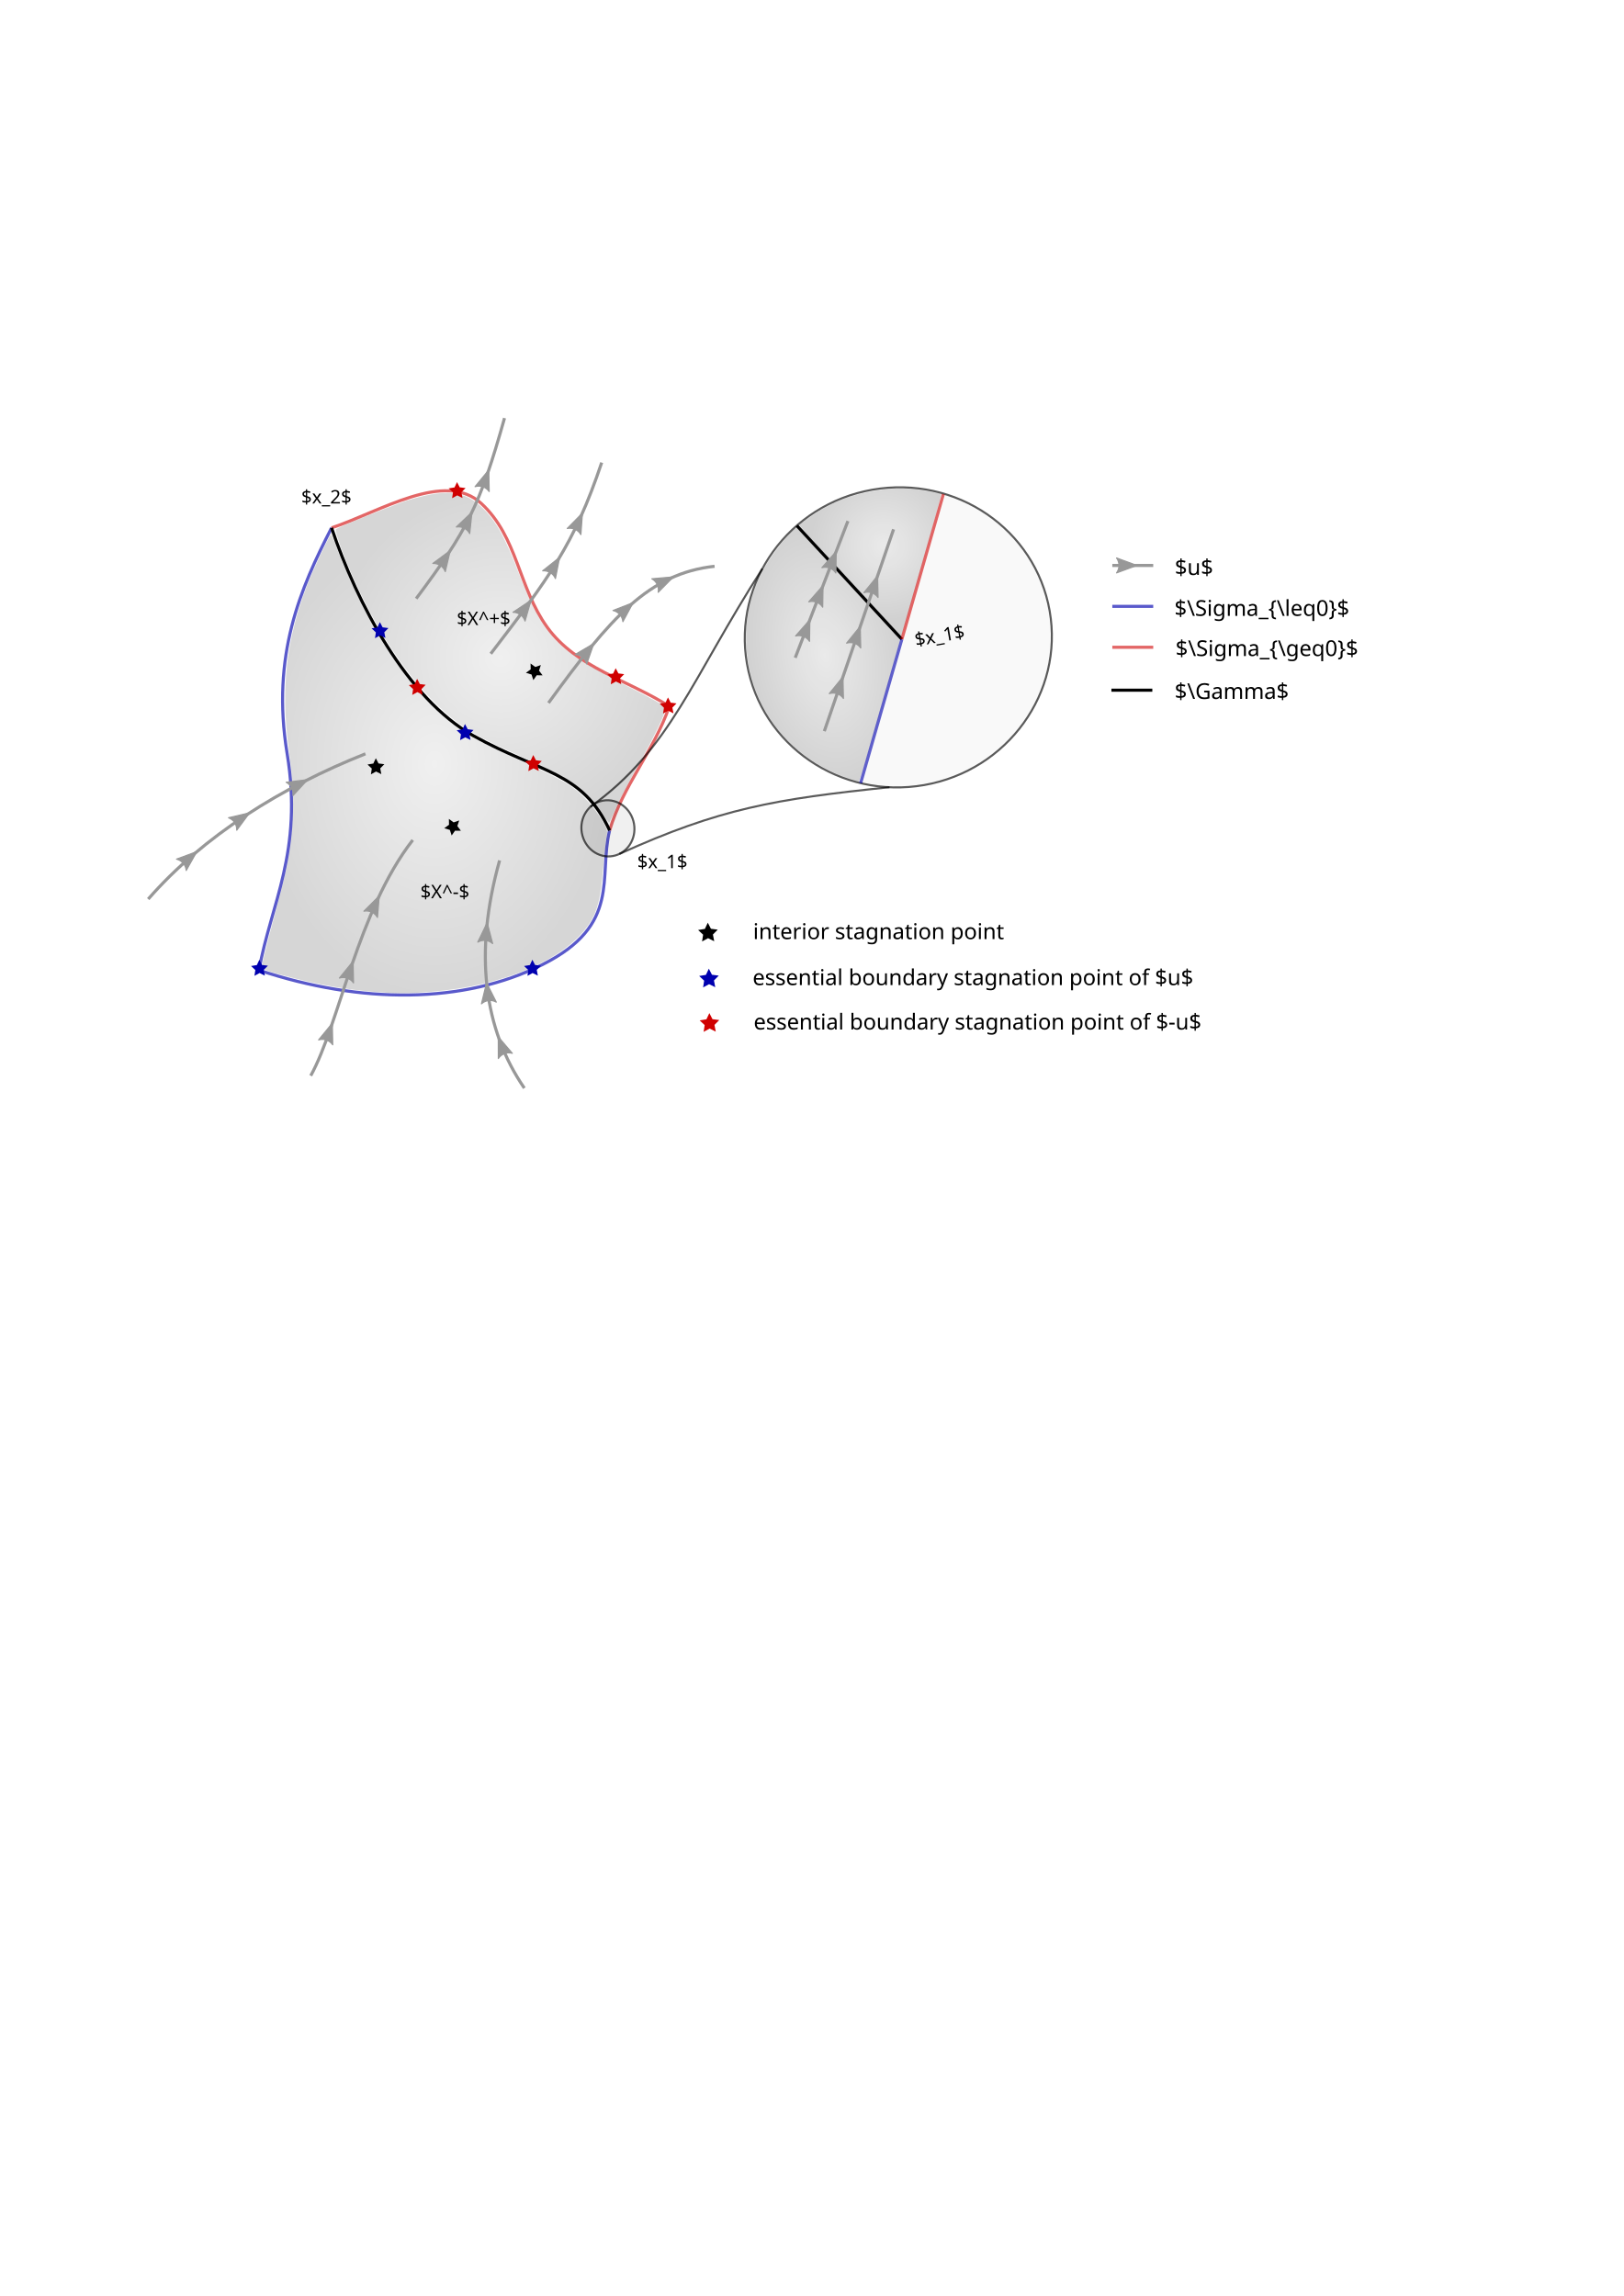
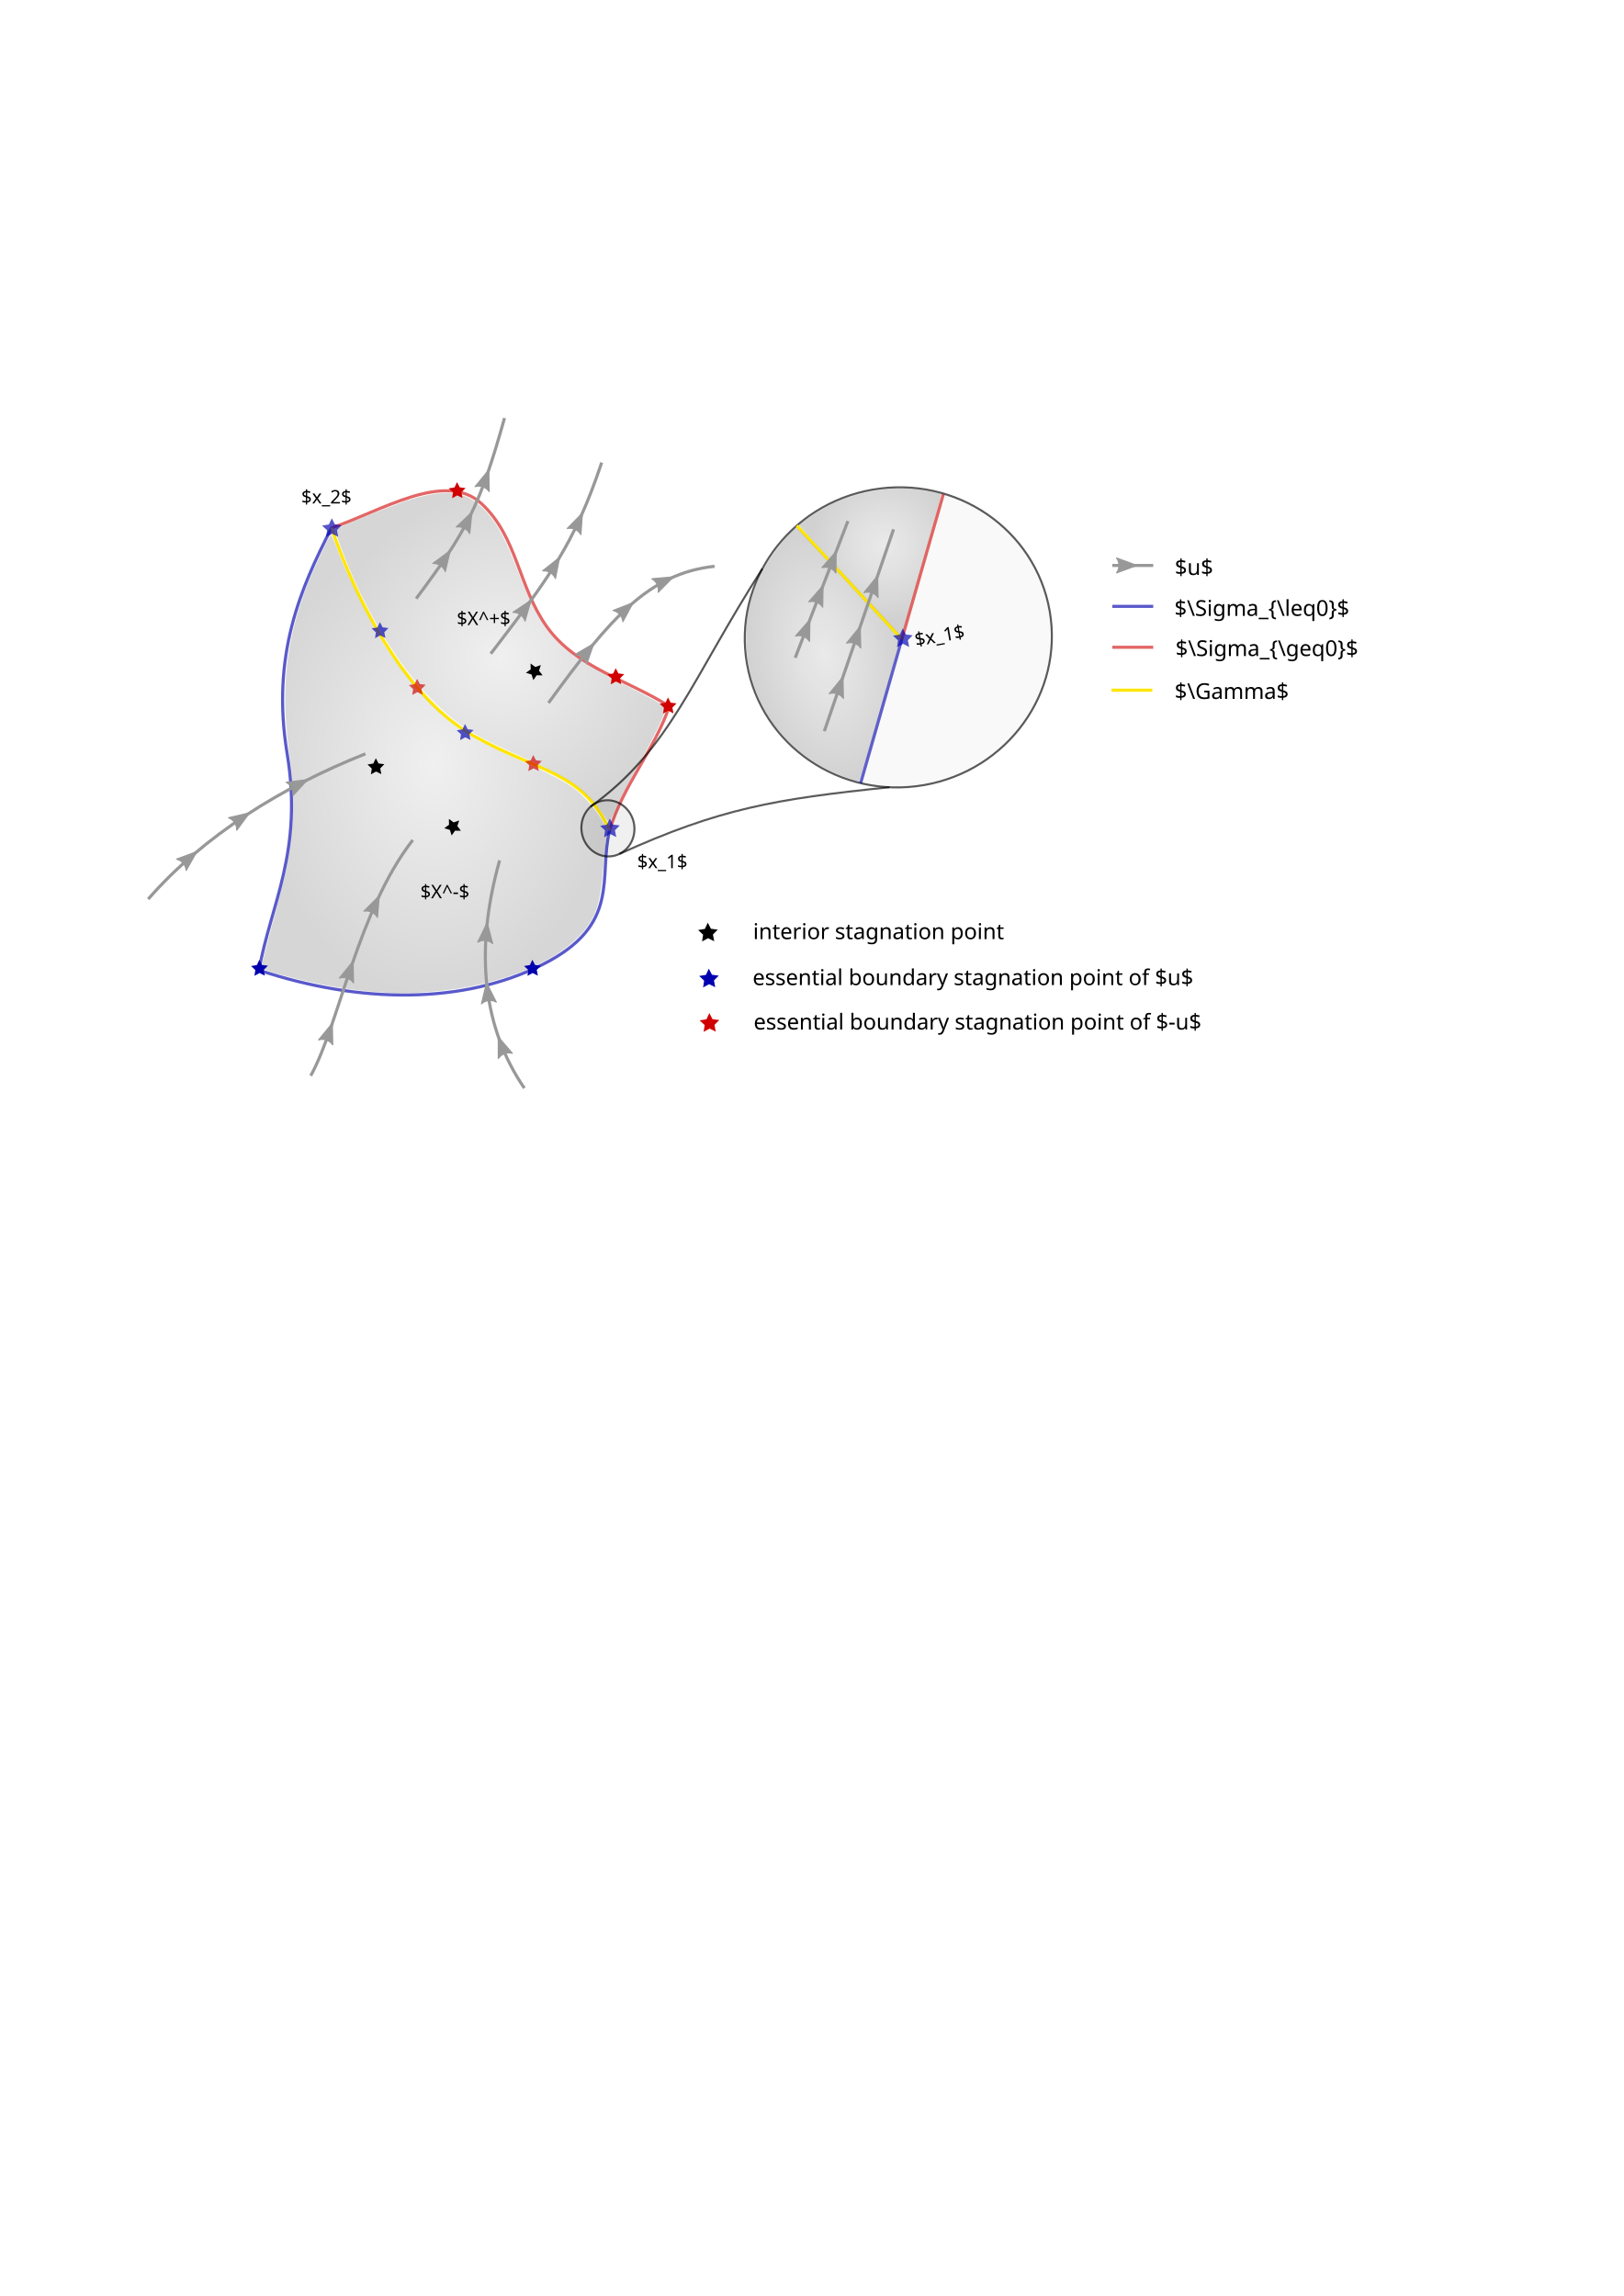
<svg xmlns="http://www.w3.org/2000/svg" xmlns:xlink="http://www.w3.org/1999/xlink" width="210mm" height="297mm" viewBox="0 0 210 297" version="1.1" id="svg1845">
  <defs id="defs1839">
    <marker orient="auto" refY="0" refX="0" id="Arrow2Mstart-0-2" style="overflow:visible">
      <path id="path1596-9-8" style="fill:#989898;fill-opacity:1;fill-rule:evenodd;stroke:#989898;stroke-width:0.625;stroke-linejoin:round;stroke-opacity:1" d="M 8.719,4.034 -2.207,0.016 8.719,-4.002 c -1.745,2.372 -1.735,5.617 -6e-7,8.035 z" transform="scale(0.6)" />
    </marker>
    <marker orient="auto" refY="0" refX="0" id="Arrow2Mstart" style="overflow:visible">
      <path id="path1596" style="fill:#989898;fill-opacity:1;fill-rule:evenodd;stroke:#989898;stroke-width:0.625;stroke-linejoin:round;stroke-opacity:1" d="M 8.719,4.034 -2.207,0.016 8.719,-4.002 c -1.745,2.372 -1.735,5.617 -6e-7,8.035 z" transform="scale(0.6)" />
    </marker>
    <marker style="overflow:visible" id="marker25245" refX="0" refY="0" orient="auto">
      <path transform="scale(0.6)" d="M 8.719,4.034 -2.207,0.016 8.719,-4.002 c -1.745,2.372 -1.735,5.617 -6e-7,8.035 z" style="fill:#989898;fill-opacity:1;fill-rule:evenodd;stroke:#989898;stroke-width:0.625;stroke-linejoin:round;stroke-opacity:1" id="path25243" />
    </marker>
    <radialGradient xlink:href="#linearGradient1019" id="radialGradient1048" cx="545.085" cy="195.141" fx="545.085" fy="195.141" r="41.37" gradientTransform="matrix(0.2235738,-0.0391452,0.03996661,0.2282228,-15.37083,47.37613)" gradientUnits="userSpaceOnUse" />
    <linearGradient id="linearGradient1019">
      <stop style="stop-color:#000000;stop-opacity:0.059" offset="0" id="stop1015" />
      <stop style="stop-color:#000000;stop-opacity:0.16" offset="1" id="stop1017" />
    </linearGradient>
    <radialGradient xlink:href="#linearGradient1019" id="radialGradient1038" cx="501.229" cy="250.694" fx="501.229" fy="250.694" r="43.754" gradientTransform="matrix(0.2235738,-0.0391452,0.06634739,0.3788659,-22.02126,9.399942)" gradientUnits="userSpaceOnUse" />
    <radialGradient xlink:href="#linearGradient1019" id="radialGradient1733" cx="320.824" cy="289.716" fx="320.824" fy="289.716" r="94.771" gradientTransform="matrix(0.2269755,0,0,0.2267039,-8.056468,19.40359)" gradientUnits="userSpaceOnUse" />
    <radialGradient xlink:href="#linearGradient1019" id="radialGradient1741" cx="283.15" cy="350.216" fx="283.15" fy="350.216" r="99.089" gradientTransform="matrix(0.2269755,0,0,0.3011216,-8.056468,-6.643551)" gradientUnits="userSpaceOnUse" />
    <marker orient="auto" refY="0" refX="0" id="Arrow2Mstart-0-2-3" style="overflow:visible">
      <path id="path1596-9-8-6" style="fill:#989898;fill-opacity:1;fill-rule:evenodd;stroke:#989898;stroke-width:0.625;stroke-linejoin:round;stroke-opacity:1" d="M 8.719,4.034 -2.207,0.016 8.719,-4.002 c -1.745,2.372 -1.735,5.617 -6e-7,8.035 z" transform="scale(0.6)" />
    </marker>
    <marker orient="auto" refY="0" refX="0" id="Arrow2Mstart-0-2-3-5" style="overflow:visible">
      <path id="path1596-9-8-6-3" style="fill:#989898;fill-opacity:1;fill-rule:evenodd;stroke:#989898;stroke-width:0.625;stroke-linejoin:round;stroke-opacity:1" d="M 8.719,4.034 -2.207,0.016 8.719,-4.002 c -1.745,2.372 -1.735,5.617 -6e-7,8.035 z" transform="scale(0.6)" />
    </marker>
    <marker orient="auto" refY="0" refX="0" id="Arrow2Mstart-0-2-3-6" style="overflow:visible">
      <path id="path1596-9-8-6-2" style="fill:#989898;fill-opacity:1;fill-rule:evenodd;stroke:#989898;stroke-width:0.625;stroke-linejoin:round;stroke-opacity:1" d="M 8.719,4.034 -2.207,0.016 8.719,-4.002 c -1.745,2.372 -1.735,5.617 -6e-7,8.035 z" transform="scale(0.6)" />
    </marker>
    <marker orient="auto" refY="0" refX="0" id="Arrow2Mstart-0-2-3-1" style="overflow:visible">
      <path id="path1596-9-8-6-27" style="fill:#989898;fill-opacity:1;fill-rule:evenodd;stroke:#989898;stroke-width:0.625;stroke-linejoin:round;stroke-opacity:1" d="M 8.719,4.034 -2.207,0.016 8.719,-4.002 c -1.745,2.372 -1.735,5.617 -6e-7,8.035 z" transform="scale(0.6)" />
    </marker>
    <marker orient="auto" refY="0" refX="0" id="Arrow2Mstart-0-2-3-1-9" style="overflow:visible">
      <path id="path1596-9-8-6-27-3" style="fill:#989898;fill-opacity:1;fill-rule:evenodd;stroke:#989898;stroke-width:0.625;stroke-linejoin:round;stroke-opacity:1" d="M 8.719,4.034 -2.207,0.016 8.719,-4.002 c -1.745,2.372 -1.735,5.617 -6e-7,8.035 z" transform="scale(0.6)" />
    </marker>
    <marker orient="auto" refY="0" refX="0" id="Arrow2Mstart-0-2-3-1-0" style="overflow:visible">
      <path id="path1596-9-8-6-27-6" style="fill:#989898;fill-opacity:1;fill-rule:evenodd;stroke:#989898;stroke-width:0.625;stroke-linejoin:round;stroke-opacity:1" d="M 8.719,4.034 -2.207,0.016 8.719,-4.002 c -1.745,2.372 -1.735,5.617 -6e-7,8.035 z" transform="scale(0.6)" />
    </marker>
  </defs>
  <g id="layer1" style="display:inline">
    <path style="fill:none;stroke:#d00000;stroke-width:0.4;stroke-linecap:butt;stroke-linejoin:miter;stroke-miterlimit:4;stroke-dasharray:none;stroke-opacity:0.6" d="m 143.86,83.728 h 5.292" id="path2342-9" />
    <path style="fill:none;stroke:#0000af;stroke-width:0.4;stroke-linecap:butt;stroke-linejoin:miter;stroke-miterlimit:4;stroke-dasharray:none;stroke-opacity:0.651" d="m 143.86,78.436 h 5.292" id="path2340-9-2" />
    <path style="fill:none;stroke:#989898;stroke-width:0.4;stroke-linecap:butt;stroke-linejoin:miter;stroke-miterlimit:4;stroke-dasharray:none;stroke-opacity:1;marker-mid:url(#Arrow2Mstart-0-2)" d="m 149.151,73.145 h -2.646 -2.646" id="path1544-4-0-9" />
    <text xml:space="preserve" style="font-style:normal;font-weight:normal;font-size:2.822px;line-height:1.25;font-family:sans-serif;letter-spacing:0px;word-spacing:0px;fill:#000000;fill-opacity:1;stroke:none;stroke-width:0.265" x="151.939" y="74.373" id="text8442">
      <tspan id="tspan8440" x="151.939" y="74.373" style="stroke-width:0.265">$u$</tspan>
    </text>
    <text xml:space="preserve" style="font-style:normal;font-weight:normal;font-size:2.822px;line-height:1.25;font-family:sans-serif;letter-spacing:0px;word-spacing:0px;fill:#000000;fill-opacity:1;stroke:none;stroke-width:0.265" x="151.892" y="79.665" id="text8446">
      <tspan id="tspan8444" x="151.892" y="79.665" style="stroke-width:0.265">$\Sigma_{\leq0}$</tspan>
    </text>
    <text xml:space="preserve" style="font-style:normal;font-weight:normal;font-size:2.822px;line-height:1.25;font-family:sans-serif;letter-spacing:0px;word-spacing:0px;fill:#000000;fill-opacity:1;stroke:none;stroke-width:0.265" x="152.033" y="84.862" id="text8450">
      <tspan id="tspan8448" x="152.033" y="84.862" style="stroke-width:0.265">$\Sigma_{\geq0}$</tspan>
    </text>
    <path style="fill:none;stroke:#0000af;stroke-width:0.4;stroke-linecap:butt;stroke-linejoin:miter;stroke-miterlimit:4;stroke-dasharray:none;stroke-opacity:0.649" d="m 42.882,68.282 c -3.992,7.783 -7.832,16.469 -5.747,29.19 2.085,12.721 -2.105,19.424 -3.637,28.025 13.182,4.388 26.447,4.415 36.677,-0.732 10.231,-5.147 7.193,-11.291 8.666,-17.348" id="path1602" />
    <path style="fill:none;stroke:#d00000;stroke-width:0.4;stroke-linecap:butt;stroke-linejoin:miter;stroke-miterlimit:4;stroke-dasharray:none;stroke-opacity:0.601" d="m 42.882,68.282 c 6.283,-2.097 14.654,-7.493 19.361,-3.161 4.707,4.332 4.772,10.807 8.53,16.019 3.758,5.212 10.505,6.852 15.798,10.233 -2.033,5.824 -6.022,10.276 -7.729,16.045" id="path1604" />
-     <path style="fill:none;stroke:#000000;stroke-width:0.4;stroke-linecap:butt;stroke-linejoin:miter;stroke-miterlimit:4;stroke-dasharray:none;stroke-opacity:1" d="m 42.882,68.282 c 3.266,9.718 9.761,22.09 18.356,26.898 8.595,4.807 14.095,4.585 17.604,12.237" id="path1606" />
+     <path style="fill:none;stroke:#ffe600;stroke-width:0.4;stroke-linecap:butt;stroke-linejoin:miter;stroke-miterlimit:4;stroke-dasharray:none;stroke-opacity:1" d="m 42.882,68.282 c 3.266,9.718 9.761,22.09 18.356,26.898 8.595,4.807 14.095,4.585 17.604,12.237" id="path1606" />
    <path style="opacity:1;fill:url(#radialGradient1741);fill-opacity:1;stroke:none;stroke-width:0.4;stroke-miterlimit:4;stroke-dasharray:none;stroke-dashoffset:0;stroke-opacity:1" d="m 48.2,128.287 c -3.165,-0.26 -6.645,-0.855 -10.01,-1.71 -3.834,-0.974 -4.299,-1.154 -4.298,-1.659 6.81e-4,-0.224 0.425,-2.006 0.944,-3.96 0.518,-1.954 1.23,-4.637 1.58,-5.961 1.614,-6.097 1.868,-11.039 0.928,-18.111 -1.034,-7.787 -0.34,-14.052 2.338,-21.092 0.748,-1.968 2.951,-6.649 3.127,-6.646 0.076,0.001 0.499,1.006 0.941,2.232 1.012,2.811 4.137,9.159 5.84,11.865 3.258,5.174 7.573,9.799 11.071,11.867 1.016,0.601 3.977,2.061 6.58,3.246 5.8,2.64 6.917,3.301 8.6,5.095 1.521,1.62 2.868,3.825 2.663,4.358 -0.077,0.2 -0.29,2.145 -0.474,4.323 -0.359,4.246 -0.772,5.836 -1.965,7.564 -3.087,4.468 -11.053,7.846 -20.254,8.588 -3.229,0.26 -4.462,0.261 -7.611,0.002 z" id="path1723" />
    <path style="opacity:1;fill:url(#radialGradient1733);fill-opacity:1;stroke:none;stroke-width:0.4;stroke-miterlimit:4;stroke-dasharray:none;stroke-dashoffset:0;stroke-opacity:1" d="m 77.911,105.209 c -0.44,-0.699 -1.521,-1.94 -2.401,-2.758 -1.678,-1.558 -3.06,-2.308 -10.28,-5.579 -4.39,-1.989 -6.652,-3.542 -9.587,-6.58 -3.511,-3.633 -6.794,-8.694 -9.63,-14.843 -1.463,-3.172 -2.789,-6.79 -2.564,-6.997 0.245,-0.226 6.062,-2.595 8.555,-3.484 1.071,-0.382 2.749,-0.835 3.728,-1.005 3.194,-0.558 5.12,0.034 7.112,2.185 1.486,1.605 2.512,3.523 4.177,7.806 3.316,8.533 4.9,10.171 14.519,15.01 2.436,1.226 4.482,2.367 4.547,2.537 0.16,0.416 -1.345,3.577 -3.736,7.846 -1.085,1.937 -2.309,4.296 -2.72,5.243 -0.411,0.946 -0.786,1.759 -0.833,1.806 -0.047,0.047 -0.445,-0.487 -0.885,-1.186 z" id="path1725" />
    <path style="display:inline;fill:none;stroke:#989898;stroke-width:0.4;stroke-linecap:butt;stroke-linejoin:miter;stroke-miterlimit:4;stroke-dasharray:none;stroke-opacity:1;marker-mid:url(#Arrow2Mstart-0-2-3)" d="m 47.265,97.508 c -2.704,1.071 -5.365,2.269 -7.948,3.592 -2.583,1.323 -5.086,2.77 -7.476,4.34 -2.389,1.569 -4.664,3.261 -6.788,5.072 -2.124,1.811 -4.098,3.742 -5.885,5.791" id="path1544-4-0-9-7" />
    <path style="display:inline;fill:none;stroke:#989898;stroke-width:0.4;stroke-linecap:butt;stroke-linejoin:miter;stroke-miterlimit:4;stroke-dasharray:none;stroke-opacity:1;marker-mid:url(#Arrow2Mstart-0-2-3-5)" d="m 53.381,108.665 c -1.787,2.303 -3.273,4.942 -4.555,7.708 -1.282,2.766 -2.36,5.661 -3.331,8.477 -0.971,2.816 -1.834,5.554 -2.686,8.006 -0.852,2.453 -1.694,4.62 -2.621,6.296" id="path1544-4-0-9-7-5" />
    <path style="display:inline;fill:none;stroke:#989898;stroke-width:0.4;stroke-linecap:butt;stroke-linejoin:miter;stroke-miterlimit:4;stroke-dasharray:none;stroke-opacity:1;marker-mid:url(#Arrow2Mstart-0-2-3-6)" d="m 64.616,111.301 c -0.841,2.991 -1.389,5.852 -1.655,8.579 -0.266,2.727 -0.252,5.321 0.031,7.778 0.283,2.458 0.835,4.78 1.643,6.964 0.808,2.184 1.873,4.23 3.181,6.135" id="path1544-4-0-9-7-9" />
    <path style="display:inline;fill:none;stroke:#989898;stroke-width:0.4;stroke-linecap:butt;stroke-linejoin:miter;stroke-miterlimit:4;stroke-dasharray:none;stroke-opacity:1;marker-mid:url(#Arrow2Mstart-0-2-3-1)" d="m 65.252,54.083 c -0.799,2.844 -1.501,5.174 -2.207,7.208 -0.706,2.034 -1.417,3.771 -2.234,5.428 -0.817,1.657 -1.74,3.234 -2.87,4.947 -1.131,1.713 -2.469,3.563 -4.116,5.766" id="path1544-4-0-9-7-0" />
    <path style="display:inline;fill:none;stroke:#989898;stroke-width:0.4;stroke-linecap:butt;stroke-linejoin:miter;stroke-miterlimit:4;stroke-dasharray:none;stroke-opacity:1;marker-mid:url(#Arrow2Mstart-0-2-3-1-9)" d="m 77.819,59.836 c -0.9,2.682 -1.779,4.956 -2.708,7.013 -0.929,2.057 -1.908,3.895 -3.009,5.704 -1.101,1.809 -2.322,3.588 -3.737,5.527 -1.414,1.939 -3.021,4.037 -4.891,6.482" id="path1544-4-0-9-7-0-6" />
    <path style="display:inline;fill:none;stroke:#989898;stroke-width:0.4;stroke-linecap:butt;stroke-linejoin:miter;stroke-miterlimit:4;stroke-dasharray:none;stroke-opacity:1;marker-mid:url(#Arrow2Mstart-0-2-3-1-0)" d="m 92.419,73.252 c -2.116,0.23 -4.019,0.762 -5.806,1.603 -1.788,0.841 -3.461,1.99 -5.119,3.455 -1.658,1.464 -3.3,3.244 -5.026,5.345 -1.726,2.101 -3.535,4.523 -5.527,7.273" id="path1544-4-0-9-7-0-2" />
    <text xml:space="preserve" style="font-style:normal;font-weight:normal;font-size:2.822px;line-height:1.25;font-family:sans-serif;letter-spacing:0px;word-spacing:0px;display:inline;fill:#000000;fill-opacity:1;stroke:none;stroke-width:0.265" x="97.401" y="121.481" id="text8450-9">
      <tspan id="tspan8448-3" x="97.401" y="121.481" style="stroke-width:0.265">interior stagnation point</tspan>
    </text>
    <text xml:space="preserve" style="font-style:normal;font-weight:normal;font-size:2.822px;line-height:1.25;font-family:sans-serif;letter-spacing:0px;word-spacing:0px;display:inline;fill:#000000;fill-opacity:1;stroke:none;stroke-width:0.265" x="97.334" y="127.428" id="text8450-4">
      <tspan id="tspan8448-7" x="97.334" y="127.428" style="stroke-width:0.265">essential boundary stagnation point of $u$</tspan>
    </text>
    <text xml:space="preserve" style="font-style:normal;font-weight:normal;font-size:2.822px;line-height:1.25;font-family:sans-serif;letter-spacing:0px;word-spacing:0px;display:inline;fill:#000000;fill-opacity:1;stroke:none;stroke-width:0.265" x="97.468" y="133.174" id="text8450-5">
      <tspan id="tspan8448-0" x="97.468" y="133.174" style="stroke-width:0.265">essential boundary stagnation point of $-u$</tspan>
    </text>
-     <path style="display:inline;fill:none;stroke:#000000;stroke-width:0.4;stroke-linecap:butt;stroke-linejoin:miter;stroke-miterlimit:4;stroke-dasharray:none;stroke-opacity:1" d="m 143.743,89.279 h 5.292" id="path2342-9-3" />
+     <path style="display:inline;fill:none;stroke:#ffe600;stroke-width:0.4;stroke-linecap:butt;stroke-linejoin:miter;stroke-miterlimit:4;stroke-dasharray:none;stroke-opacity:1" d="m 143.743,89.279 h 5.292" id="path2342-9-3" />
    <text xml:space="preserve" style="font-style:normal;font-weight:normal;font-size:2.822px;line-height:1.25;font-family:sans-serif;letter-spacing:0px;word-spacing:0px;display:inline;fill:#000000;fill-opacity:1;stroke:none;stroke-width:0.265" x="151.917" y="90.413" id="text8450-6">
      <tspan id="tspan8448-1" x="151.917" y="90.413" style="stroke-width:0.265">$\Gamma$</tspan>
    </text>
    <text xml:space="preserve" style="font-style:normal;font-weight:normal;font-size:2.421px;line-height:1.25;font-family:sans-serif;letter-spacing:0px;word-spacing:0px;fill:#000000;fill-opacity:1;stroke:none;stroke-width:0.265" x="54.359" y="116.202" id="text6915" transform="scale(1.000047,0.9999535)">
      <tspan id="tspan6913" x="54.359" y="116.202" style="stroke-width:0.265">$X^-$</tspan>
    </text>
    <text xml:space="preserve" style="font-style:normal;font-weight:normal;font-size:2.421px;line-height:1.25;font-family:sans-serif;letter-spacing:0px;word-spacing:0px;fill:#000000;fill-opacity:1;stroke:none;stroke-width:0.265" x="59.061" y="80.86" id="text6919" transform="scale(1.000047,0.9999535)">
      <tspan id="tspan6917" x="59.061" y="80.86" style="stroke-width:0.265">$X^+$</tspan>
    </text>
    <text xml:space="preserve" style="font-style:normal;font-weight:normal;font-size:2.421px;line-height:1.25;font-family:sans-serif;letter-spacing:0px;word-spacing:0px;fill:#000000;fill-opacity:1;stroke:none;stroke-width:0.265" x="38.958" y="65.135" id="text6923" transform="scale(1.000047,0.9999535)">
      <tspan id="tspan6921" x="38.958" y="65.135" style="stroke-width:0.265">$x_2$</tspan>
    </text>
    <text xml:space="preserve" style="font-style:normal;font-weight:normal;font-size:2.421px;line-height:1.25;font-family:sans-serif;letter-spacing:0px;word-spacing:0px;fill:#000000;fill-opacity:1;stroke:none;stroke-width:0.265" x="82.406" y="112.311" id="text6927" transform="scale(1.000047,0.9999535)">
      <tspan id="tspan6925" x="82.406" y="112.311" style="stroke-width:0.265">$x_1$</tspan>
    </text>
  </g>
  <g id="layer2" style="display:inline">
    <ellipse style="opacity:1;fill:#000000;fill-opacity:0.059;stroke:#000000;stroke-width:0.265;stroke-miterlimit:4;stroke-dasharray:none;stroke-dashoffset:0;stroke-opacity:0.644" id="path46654" cx="58.963" cy="119.104" rx="3.426" ry="3.641" transform="matrix(0.9850157,-0.1724649,0.172496,0.9850102,0,0)" />
    <ellipse style="opacity:1;fill:#000000;fill-opacity:0.027;stroke:#000000;stroke-width:0.265;stroke-miterlimit:4;stroke-dasharray:none;stroke-dashoffset:0;stroke-opacity:0.644" id="path46654-6" cx="100.22" cy="101.249" rx="19.871" ry="19.395" transform="matrix(0.9850157,-0.1724649,0.172496,0.9850102,0,0)" />
-     <path style="fill:none;stroke:#000000;stroke-width:0.4;stroke-linecap:butt;stroke-linejoin:miter;stroke-miterlimit:4;stroke-dasharray:none;stroke-dashoffset:0;stroke-opacity:1" d="M 116.641,82.692 103.055,67.991" id="path46795" />
+     <path style="fill:none;stroke:#ffe600;stroke-width:0.4;stroke-linecap:butt;stroke-linejoin:miter;stroke-miterlimit:4;stroke-dasharray:none;stroke-dashoffset:0;stroke-opacity:1" d="M 116.641,82.692 103.055,67.991" id="path46795" />
    <path style="fill:none;stroke:#000000;stroke-width:0.265px;stroke-linecap:butt;stroke-linejoin:miter;stroke-opacity:0.663" d="M 76.383,104.347 C 86.697,96.963 89.48,87.751 98.603,73.564" id="path47362" />
    <path style="fill:none;stroke:#000000;stroke-width:0.265px;stroke-linecap:butt;stroke-linejoin:miter;stroke-opacity:0.643" d="m 80.102,110.462 c 12.959,-5.876 20.095,-7.1 34.937,-8.63" id="path47364" />
    <path style="opacity:1;fill:url(#radialGradient1038);fill-opacity:1;stroke:none;stroke-width:0.265;stroke-miterlimit:4;stroke-dasharray:none;stroke-dashoffset:0;stroke-opacity:0.08" d="m 109.725,100.698 c -7.186,-2.475 -12.132,-8.4 -13.063,-15.65 -0.503,-3.917 0.106,-7.489 1.875,-11.012 1.151,-2.291 4.154,-6.026 4.591,-5.709 0.22,0.159 13.241,14.294 13.273,14.408 0.018,0.065 -1.134,4.21 -2.56,9.213 -1.759,6.169 -2.649,9.105 -2.766,9.125 -0.095,0.017 -0.702,-0.152 -1.35,-0.375 z" id="path1030" />
    <path style="opacity:1;fill:url(#radialGradient1048);fill-opacity:1;stroke:none;stroke-width:0.265;stroke-miterlimit:4;stroke-dasharray:none;stroke-dashoffset:0;stroke-opacity:0.08" d="M 115.899,81.66 C 112.102,77.634 103.333,68.032 103.37,67.94 c 0.091,-0.227 2.356,-1.769 3.477,-2.366 1.831,-0.976 3.241,-1.473 5.468,-1.927 2.155,-0.44 3.65,-0.544 5.671,-0.392 1.147,0.086 3.618,0.541 3.751,0.69 0.061,0.068 -3.955,14.382 -4.96,17.678 l -0.223,0.731 z" id="path1040" />
    <path style="fill:none;stroke:#989898;stroke-width:0.4;stroke-linecap:butt;stroke-linejoin:miter;stroke-miterlimit:4;stroke-dasharray:none;stroke-opacity:1;marker-mid:url(#marker25245)" d="m 109.665,67.4 -1.704,4.421 -1.704,4.421 -1.704,4.421 -1.704,4.421" id="path1544-3" />
    <path style="fill:none;stroke:#989898;stroke-width:0.4;stroke-linecap:butt;stroke-linejoin:miter;stroke-miterlimit:4;stroke-dasharray:none;stroke-opacity:1;marker-mid:url(#Arrow2Mstart)" d="m 115.569,68.467 -2.239,6.529 -2.239,6.529 -2.239,6.529 -2.239,6.529" id="path1544-4" />
    <text xml:space="preserve" style="font-style:normal;font-weight:normal;font-size:2.421px;line-height:1.25;font-family:sans-serif;letter-spacing:0px;word-spacing:0px;fill:#000000;fill-opacity:1;stroke:none;stroke-width:0.265" x="102.249" y="102.791" id="text18131" transform="matrix(0.9850587,-0.1724724,0.1724885,0.9849672,0,0)">
      <tspan id="tspan18129" x="102.249" y="102.791" style="stroke-width:0.265">$x_1$</tspan>
    </text>
    <path style="fill:none;stroke:#0000ae;stroke-width:0.4;stroke-linecap:butt;stroke-linejoin:miter;stroke-miterlimit:4;stroke-dasharray:none;stroke-opacity:0.62" d="m 116.641,82.692 -5.328,18.606" id="path1743" />
    <path style="fill:none;stroke:#d00000;stroke-width:0.4;stroke-linecap:butt;stroke-linejoin:miter;stroke-miterlimit:4;stroke-dasharray:none;stroke-opacity:0.6" d="M 116.641,82.692 122.009,63.918" id="path1745" />
    <path style="opacity:1;fill:#000000;fill-opacity:1;stroke:none;stroke-width:0.466;stroke-miterlimit:4;stroke-dasharray:none;stroke-dashoffset:0;stroke-opacity:0.62" id="path6666" d="m 78.878,102.739 -0.886,-0.005 -0.506,0.727 -0.27,-0.844 -0.848,-0.257 0.72,-0.517 -0.018,-0.886 0.714,0.525 0.837,-0.291 -0.278,0.841 z" transform="matrix(0.8578603,0,0,0.8577805,-8.056468,19.331)" />
    <path style="display:inline;opacity:1;fill:#000000;fill-opacity:1;stroke:none;stroke-width:0.466;stroke-miterlimit:4;stroke-dasharray:none;stroke-dashoffset:0;stroke-opacity:0.62" id="path6666-7" d="m 67.271,-92.544 -0.886,-0.005 -0.506,0.727 -0.269,-0.844 -0.848,-0.257 0.72,-0.517 -0.018,-0.886 0.714,0.525 0.837,-0.291 -0.278,0.841 z" transform="matrix(0.1559463,0.8434884,0.8435668,-0.1559318,116.8945,28.96669)" />
    <path style="display:inline;opacity:1;fill:#000000;fill-opacity:1;stroke:none;stroke-width:0.466;stroke-miterlimit:4;stroke-dasharray:none;stroke-dashoffset:0;stroke-opacity:0.62" id="path6666-9" d="m 91.191,79.304 -0.886,-0.005 -0.506,0.727 -0.27,-0.844 -0.848,-0.257 0.72,-0.517 -0.018,-0.886 0.714,0.525 0.837,-0.291 -0.278,0.841 z" transform="matrix(0.8578603,0,0,0.8577805,-8.056468,19.331)" />
    <path style="display:inline;opacity:1;fill:#000000;fill-opacity:1;stroke:none;stroke-width:0.4;stroke-miterlimit:4;stroke-dasharray:none;stroke-dashoffset:0;stroke-opacity:0.62" id="path6666-7-2" d="m 67.271,-92.544 -0.886,-0.005 -0.506,0.727 -0.269,-0.844 -0.848,-0.257 0.72,-0.517 -0.018,-0.886 0.714,0.525 0.837,-0.291 -0.278,0.841 z" transform="matrix(0.1817851,0.9833383,0.9833383,-0.1817851,171.1442,38.78136)" />
    <path style="display:inline;opacity:1;fill:#0000af;fill-opacity:1;stroke:none;stroke-width:0.466;stroke-miterlimit:4;stroke-dasharray:none;stroke-dashoffset:0;stroke-opacity:0.62" id="path6666-7-0" d="m 67.271,-92.544 -0.886,-0.005 -0.506,0.727 -0.269,-0.844 -0.848,-0.257 0.72,-0.517 -0.018,-0.886 0.714,0.525 0.837,-0.291 -0.278,0.841 z" transform="matrix(0.1559463,0.8434884,0.8435668,-0.1559318,137.1395,55.03274)" />
    <path style="display:inline;opacity:1;fill:#0000af;fill-opacity:1;stroke:none;stroke-width:0.466;stroke-miterlimit:4;stroke-dasharray:none;stroke-dashoffset:0;stroke-opacity:0.62" id="path6666-7-0-2" d="m 67.271,-92.544 -0.886,-0.005 -0.506,0.727 -0.269,-0.844 -0.848,-0.257 0.72,-0.517 -0.018,-0.886 0.714,0.525 0.837,-0.291 -0.278,0.841 z" transform="matrix(0.1559463,0.8434884,0.8435668,-0.1559318,101.8304,55.03274)" />
-     <path style="display:inline;opacity:1;fill:#0000af;fill-opacity:1;stroke:none;stroke-width:0.466;stroke-miterlimit:4;stroke-dasharray:none;stroke-dashoffset:0;stroke-opacity:0.62" id="path6666-7-0-7" d="m 67.271,-92.544 -0.886,-0.005 -0.506,0.727 -0.269,-0.844 -0.848,-0.257 0.72,-0.517 -0.018,-0.886 0.714,0.525 0.837,-0.291 -0.278,0.841 z" transform="matrix(0.1559463,0.8434884,0.8435668,-0.1559318,128.4269,24.54135)" />
-     <path style="display:inline;opacity:1;fill:#0000af;fill-opacity:1;stroke:none;stroke-width:0.466;stroke-miterlimit:4;stroke-dasharray:none;stroke-dashoffset:0;stroke-opacity:0.62" id="path6666-7-0-5" d="m 67.271,-92.544 -0.886,-0.005 -0.506,0.727 -0.269,-0.844 -0.848,-0.257 0.72,-0.517 -0.018,-0.886 0.714,0.525 0.837,-0.291 -0.278,0.841 z" transform="matrix(0.1559463,0.8434884,0.8435668,-0.1559318,117.4214,11.35898)" />
-     <path style="display:inline;opacity:1;fill:#d00000;fill-opacity:1;stroke:none;stroke-width:0.466;stroke-miterlimit:4;stroke-dasharray:none;stroke-dashoffset:0;stroke-opacity:0.62" id="path6666-7-0-9-2" d="m 67.271,-92.544 -0.886,-0.005 -0.506,0.727 -0.269,-0.844 -0.848,-0.257 0.72,-0.517 -0.018,-0.886 0.714,0.525 0.837,-0.291 -0.278,0.841 z" transform="matrix(0.1559463,0.8434884,0.8435668,-0.1559318,122.2363,18.69526)" />
-     <path style="display:inline;opacity:1;fill:#d00000;fill-opacity:1;stroke:none;stroke-width:0.466;stroke-miterlimit:4;stroke-dasharray:none;stroke-dashoffset:0;stroke-opacity:0.62" id="path6666-7-0-9-28" d="m 67.271,-92.544 -0.886,-0.005 -0.506,0.727 -0.269,-0.844 -0.848,-0.257 0.72,-0.517 -0.018,-0.886 0.714,0.525 0.837,-0.291 -0.278,0.841 z" transform="matrix(0.1559463,0.8434884,0.8435668,-0.1559318,137.2542,28.55338)" />
+     <path style="display:inline;opacity:1;fill:#0000af;fill-opacity:0.667;stroke:none;stroke-width:0.466;stroke-miterlimit:4;stroke-dasharray:none;stroke-dashoffset:0;stroke-opacity:0.62" id="path6666-7-0-7" d="m 67.271,-92.544 -0.886,-0.005 -0.506,0.727 -0.269,-0.844 -0.848,-0.257 0.72,-0.517 -0.018,-0.886 0.714,0.525 0.837,-0.291 -0.278,0.841 z" transform="matrix(0.1559463,0.8434884,0.8435668,-0.1559318,128.4269,24.54135)" />
+     <path style="display:inline;opacity:1;fill:#0000af;fill-opacity:0.667;stroke:none;stroke-width:0.466;stroke-miterlimit:4;stroke-dasharray:none;stroke-dashoffset:0;stroke-opacity:0.62" id="path6666-7-0-5" d="m 67.271,-92.544 -0.886,-0.005 -0.506,0.727 -0.269,-0.844 -0.848,-0.257 0.72,-0.517 -0.018,-0.886 0.714,0.525 0.837,-0.291 -0.278,0.841 z" transform="matrix(0.1559463,0.8434884,0.8435668,-0.1559318,117.4214,11.35898)" />
+     <path style="display:inline;opacity:1;fill:#d00000;fill-opacity:0.667;stroke:none;stroke-width:0.466;stroke-miterlimit:4;stroke-dasharray:none;stroke-dashoffset:0;stroke-opacity:0.62" id="path6666-7-0-9-2" d="m 67.271,-92.544 -0.886,-0.005 -0.506,0.727 -0.269,-0.844 -0.848,-0.257 0.72,-0.517 -0.018,-0.886 0.714,0.525 0.837,-0.291 -0.278,0.841 z" transform="matrix(0.1559463,0.8434884,0.8435668,-0.1559318,122.2363,18.69526)" />
+     <path style="display:inline;opacity:1;fill:#d00000;fill-opacity:0.667;stroke:none;stroke-width:0.466;stroke-miterlimit:4;stroke-dasharray:none;stroke-dashoffset:0;stroke-opacity:0.62" id="path6666-7-0-9-28" d="m 67.271,-92.544 -0.886,-0.005 -0.506,0.727 -0.269,-0.844 -0.848,-0.257 0.72,-0.517 -0.018,-0.886 0.714,0.525 0.837,-0.291 -0.278,0.841 z" transform="matrix(0.1559463,0.8434884,0.8435668,-0.1559318,137.2542,28.55338)" />
    <path style="display:inline;opacity:1;fill:#d00000;fill-opacity:1;stroke:none;stroke-width:0.466;stroke-miterlimit:4;stroke-dasharray:none;stroke-dashoffset:0;stroke-opacity:0.62" id="path6666-7-0-9-9" d="m 67.271,-92.544 -0.886,-0.005 -0.506,0.727 -0.269,-0.844 -0.848,-0.257 0.72,-0.517 -0.018,-0.886 0.714,0.525 0.837,-0.291 -0.278,0.841 z" transform="matrix(0.1559463,0.8434884,0.8435668,-0.1559318,147.9157,17.3197)" />
    <path style="display:inline;opacity:1;fill:#d00000;fill-opacity:1;stroke:none;stroke-width:0.466;stroke-miterlimit:4;stroke-dasharray:none;stroke-dashoffset:0;stroke-opacity:0.62" id="path6666-7-0-9-7" d="m 67.271,-92.544 -0.886,-0.005 -0.506,0.727 -0.269,-0.844 -0.848,-0.257 0.72,-0.517 -0.018,-0.886 0.714,0.525 0.837,-0.291 -0.278,0.841 z" transform="matrix(0.1559463,0.8434884,0.8435668,-0.1559318,154.6794,21.10247)" />
    <path style="display:inline;opacity:1;fill:#d00000;fill-opacity:1;stroke:none;stroke-width:0.466;stroke-miterlimit:4;stroke-dasharray:none;stroke-dashoffset:0;stroke-opacity:0.62" id="path6666-7-0-9-3" d="m 67.271,-92.544 -0.886,-0.005 -0.506,0.727 -0.269,-0.844 -0.848,-0.257 0.72,-0.517 -0.018,-0.886 0.714,0.525 0.837,-0.291 -0.278,0.841 z" transform="matrix(0.1559463,0.8434884,0.8435668,-0.1559318,127.3951,-6.752447)" />
    <path style="display:inline;opacity:1;fill:#0000af;fill-opacity:1;stroke:none;stroke-width:0.4;stroke-miterlimit:4;stroke-dasharray:none;stroke-dashoffset:0;stroke-opacity:0.62" id="path6666-7-0-6" d="m 67.271,-92.544 -0.886,-0.005 -0.506,0.727 -0.269,-0.844 -0.848,-0.257 0.72,-0.517 -0.018,-0.886 0.714,0.525 0.837,-0.291 -0.278,0.841 z" transform="matrix(0.1817851,0.9833383,0.9833383,-0.1817851,171.2778,44.72811)" />
    <path style="display:inline;opacity:1;fill:#d00000;fill-opacity:1;stroke:none;stroke-width:0.4;stroke-miterlimit:4;stroke-dasharray:none;stroke-dashoffset:0;stroke-opacity:0.62" id="path6666-7-0-9-7-2" d="m 67.271,-92.544 -0.886,-0.005 -0.506,0.727 -0.269,-0.844 -0.848,-0.257 0.72,-0.517 -0.018,-0.886 0.714,0.525 0.837,-0.291 -0.278,0.841 z" transform="matrix(0.1817851,0.9833383,0.9833383,-0.1817851,171.3447,50.47441)" />
+     <path style="display:inline;opacity:1;fill:#0000af;fill-opacity:0.667;stroke:none;stroke-width:0.4;stroke-miterlimit:4;stroke-dasharray:none;stroke-dashoffset:0;stroke-opacity:0.62" id="path6666-7-0-6-3" d="m 67.271,-92.544 -0.886,-0.005 -0.506,0.727 -0.269,-0.844 -0.848,-0.257 0.72,-0.517 -0.018,-0.886 0.714,0.525 0.837,-0.291 -0.278,0.841 z" transform="matrix(0.1817851,0.9833383,0.9833383,-0.1817851,196.3564,0.7111442)" />
+     <path style="display:inline;opacity:1;fill:#0000af;fill-opacity:0.665;stroke:none;stroke-width:0.4;stroke-miterlimit:4;stroke-dasharray:none;stroke-dashoffset:0;stroke-opacity:0.62" id="path6666-7-0-6-6" d="m 67.271,-92.544 -0.886,-0.005 -0.506,0.727 -0.269,-0.844 -0.848,-0.257 0.72,-0.517 -0.018,-0.886 0.714,0.525 0.837,-0.291 -0.278,0.841 z" transform="matrix(0.1817851,0.9833383,0.9833383,-0.1817851,158.4701,25.30154)" />
+     <path style="display:inline;opacity:1;fill:#0000af;fill-opacity:0.665;stroke:none;stroke-width:0.4;stroke-miterlimit:4;stroke-dasharray:none;stroke-dashoffset:0;stroke-opacity:0.62" id="path6666-7-0-6-6-5" d="m 67.271,-92.544 -0.886,-0.005 -0.506,0.727 -0.269,-0.844 -0.848,-0.257 0.72,-0.517 -0.018,-0.886 0.714,0.525 0.837,-0.291 -0.278,0.841 z" transform="matrix(0.1817851,0.9833383,0.9833383,-0.1817851,122.5122,-13.53289)" />
  </g>
</svg>
